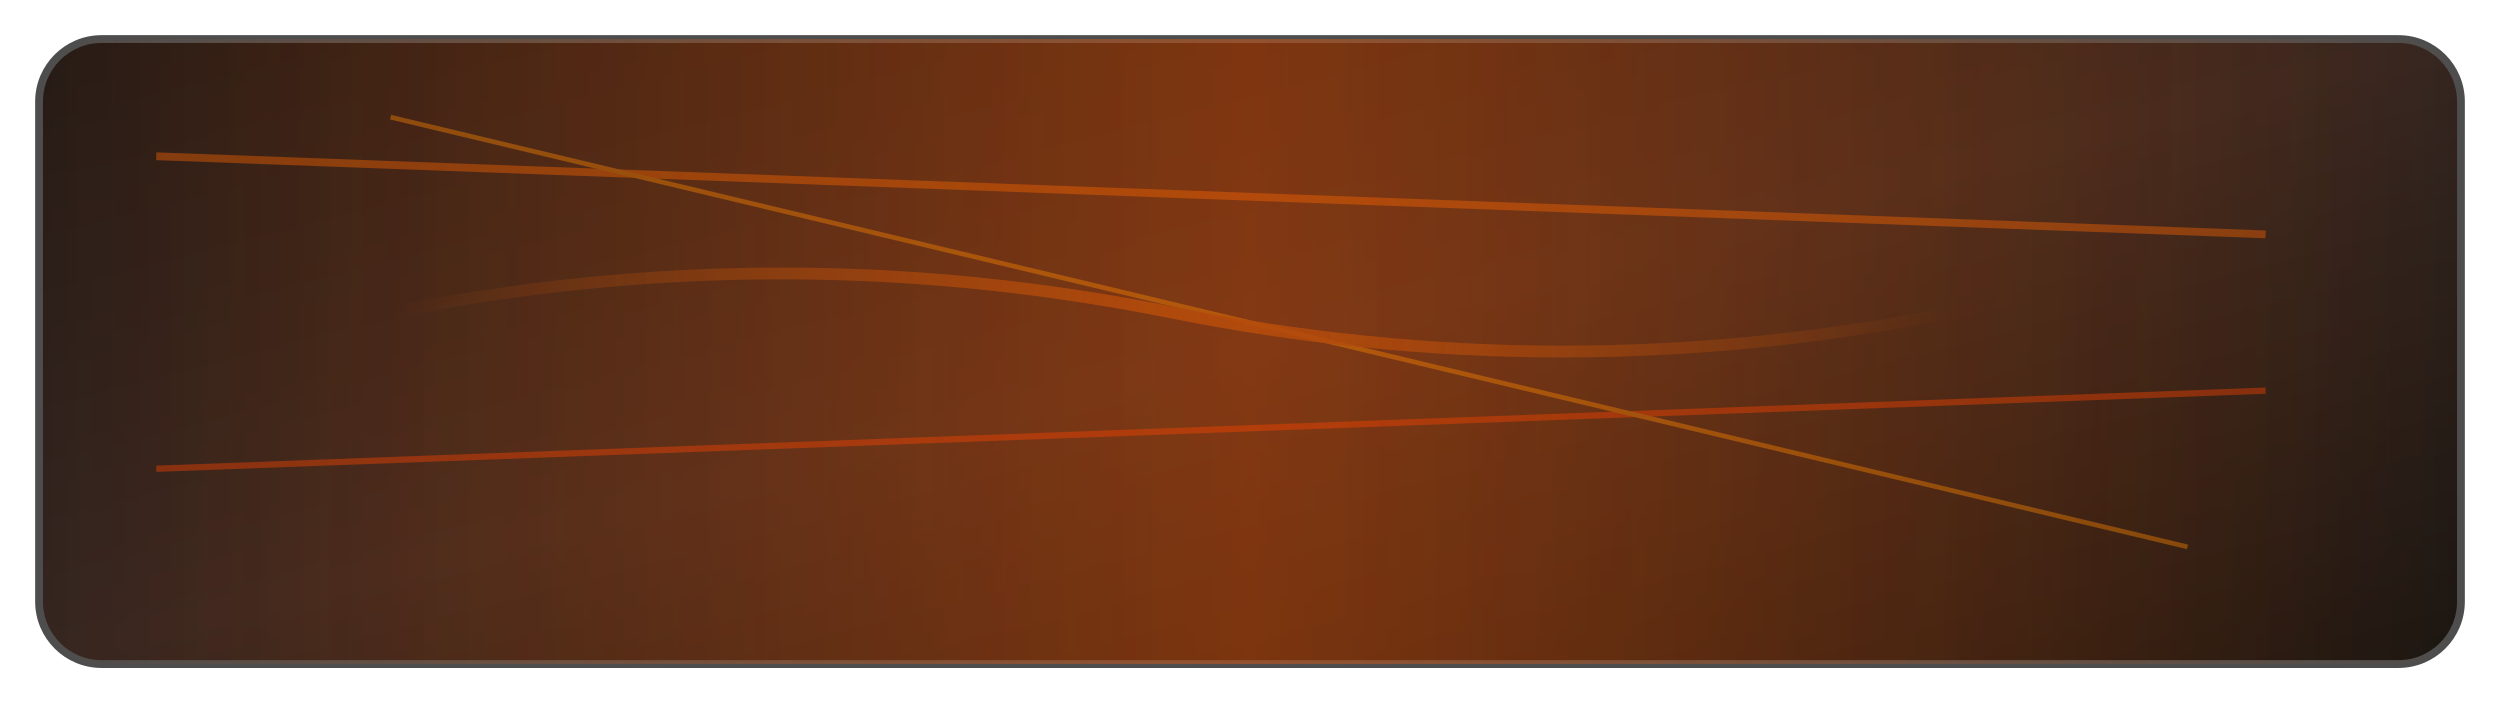
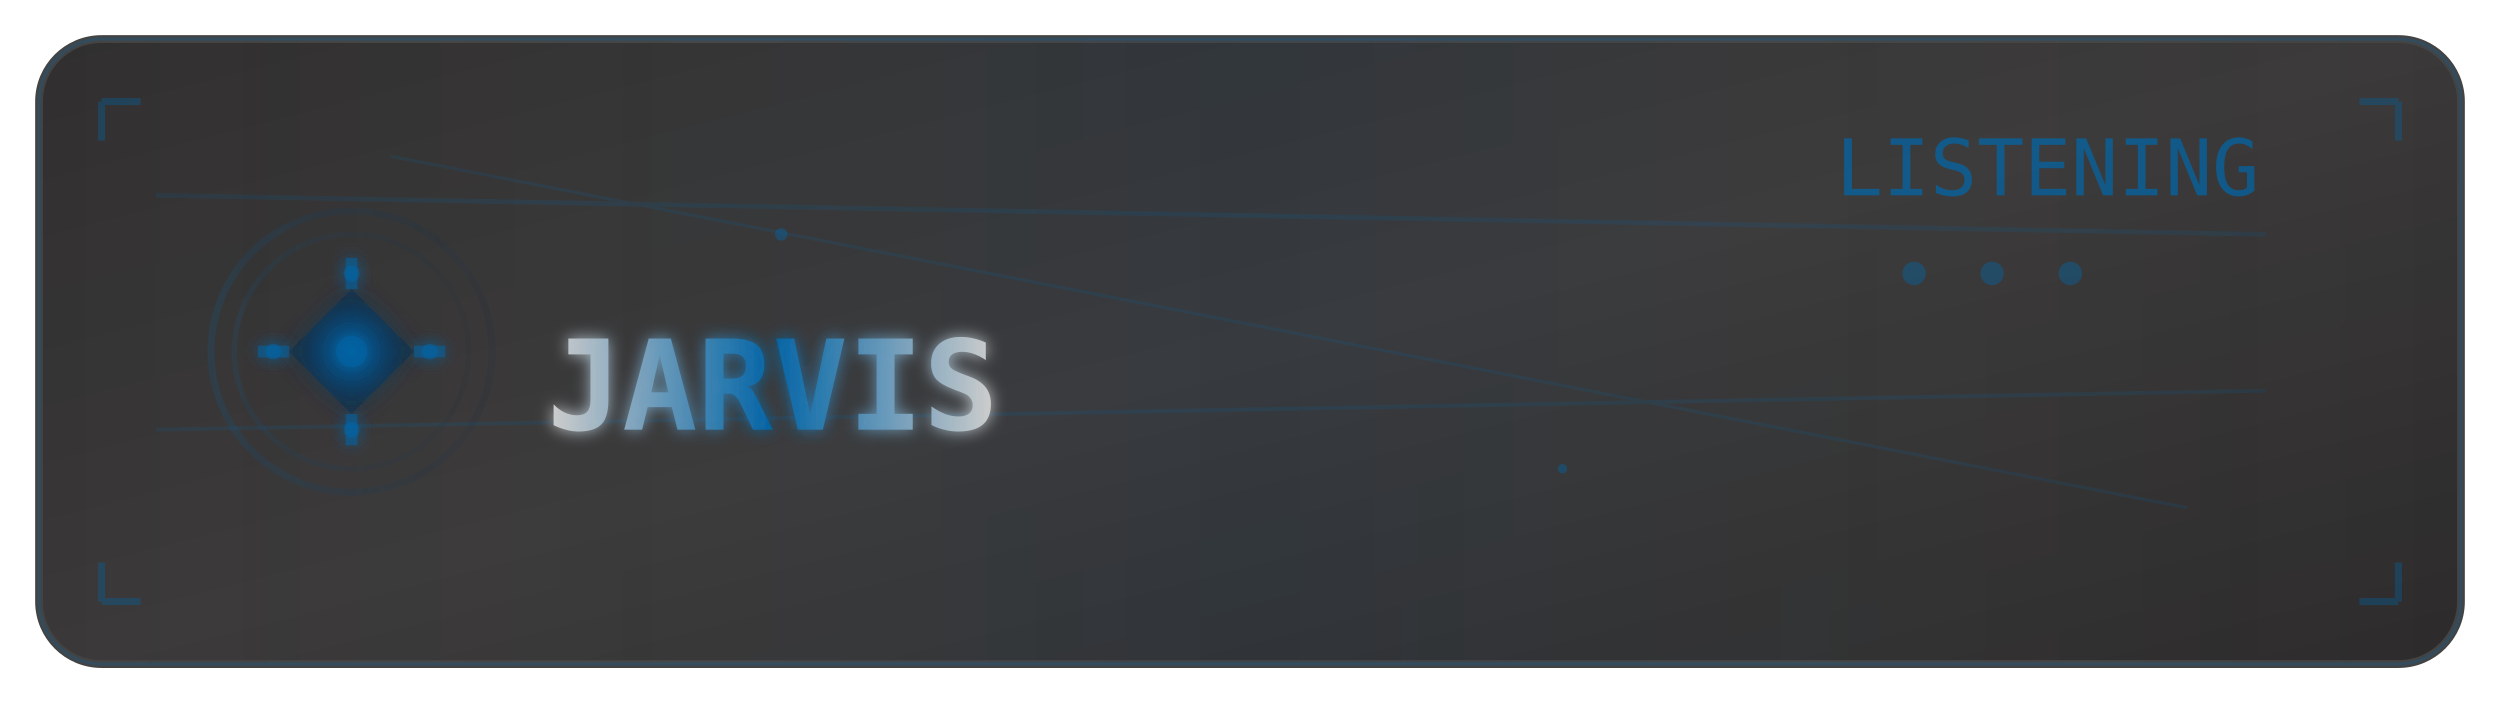
<svg xmlns="http://www.w3.org/2000/svg" viewBox="0 0 320 90">
  <defs>
    <linearGradient id="containerBg" x1="0%" y1="0%" x2="100%" y2="100%">
-       <stop offset="0%" style="stop-color:#1a0f0a;stop-opacity:1" />
-       <stop offset="25%" style="stop-color:#2a1a15;stop-opacity:1" />
-       <stop offset="75%" style="stop-color:#1f1510;stop-opacity:1" />
-       <stop offset="100%" style="stop-color:#0f0a05;stop-opacity:1" />
+       <stop offset="0%" style="stop-color:#0c0a0a;stop-opacity:1" />
+       <stop offset="25%" style="stop-color:#171515;stop-opacity:1" />
+       <stop offset="75%" style="stop-color:#121010;stop-opacity:1" />
+       <stop offset="100%" style="stop-color:#070505;stop-opacity:1" />
    </linearGradient>
    <linearGradient id="animatedBg" x1="0%" y1="0%" x2="100%" y2="100%">
-       <stop offset="0%" style="stop-color:#1a0f0a;stop-opacity:1">
-         <animate attributeName="stop-color" values="#1a0f0a;#2a1f1a;#1a0f0a" dur="3s" repeatCount="indefinite" />
+       <stop offset="0%" style="stop-color:#0c0a0a;stop-opacity:1">
+         <animate attributeName="stop-color" values="#0c0a0a;#0f0d0d;#0c0a0a" dur="8s" repeatCount="indefinite" />
      </stop>
-       <stop offset="50%" style="stop-color:#2a1a15;stop-opacity:1">
-         <animate attributeName="stop-color" values="#2a1a15;#3a2a25;#2a1a15" dur="2.5s" repeatCount="indefinite" />
+       <stop offset="50%" style="stop-color:#171515;stop-opacity:1">
+         <animate attributeName="stop-color" values="#171515;#1a1818;#171515" dur="10s" repeatCount="indefinite" />
      </stop>
-       <stop offset="100%" style="stop-color:#0f0a05;stop-opacity:1">
-         <animate attributeName="stop-color" values="#0f0a05;#1f1a15;#0f0a05" dur="3.5s" repeatCount="indefinite" />
+       <stop offset="100%" style="stop-color:#070505;stop-opacity:1">
+         <animate attributeName="stop-color" values="#070505;#0a0808;#070505" dur="12s" repeatCount="indefinite" />
      </stop>
    </linearGradient>
    <radialGradient id="diamondCore" cx="50%" cy="50%" r="50%">
-       <stop offset="0%" style="stop-color:#ff6600;stop-opacity:1">
-         <animate attributeName="stop-color" values="#ff6600;#ff4400;#ff8800;#ff6600" dur="2s" repeatCount="indefinite" />
+       <stop offset="0%" style="stop-color:#0066aa;stop-opacity:0.9">
+         <animate attributeName="stop-opacity" values="0.9;0.7;0.9" dur="6s" repeatCount="indefinite" />
+         <animate attributeName="stop-color" values="#0066aa;#1166aa;#0066aa" dur="8s" repeatCount="indefinite" />
      </stop>
-       <stop offset="50%" style="stop-color:#cc4400;stop-opacity:0.9">
-         <animate attributeName="stop-color" values="#cc4400;#aa2200;#dd5500;#cc4400" dur="2s" repeatCount="indefinite" />
+       <stop offset="50%" style="stop-color:#004477;stop-opacity:0.7">
+         <animate attributeName="stop-opacity" values="0.7;0.5;0.7" dur="6s" repeatCount="indefinite" />
+         <animate attributeName="stop-color" values="#004477;#114477;#004477" dur="8s" repeatCount="indefinite" />
      </stop>
-       <stop offset="100%" style="stop-color:#882200;stop-opacity:0.7">
-         <animate attributeName="stop-color" values="#882200;#661100;#993300;#882200" dur="2s" repeatCount="indefinite" />
+       <stop offset="100%" style="stop-color:#002244;stop-opacity:0.5">
+         <animate attributeName="stop-opacity" values="0.5;0.3;0.5" dur="6s" repeatCount="indefinite" />
      </stop>
    </radialGradient>
    <linearGradient id="scanRing" x1="0%" y1="0%" x2="100%" y2="0%">
-       <stop offset="0%" style="stop-color:#ff6600;stop-opacity:0.9">
-         <animate attributeName="stop-opacity" values="0.9;0.5;0.9" dur="1.5s" repeatCount="indefinite" />
+       <stop offset="0%" style="stop-color:#0066aa;stop-opacity:0.4">
+         <animate attributeName="stop-opacity" values="0.4;0.2;0.4" dur="4s" repeatCount="indefinite" />
      </stop>
-       <stop offset="50%" style="stop-color:#cc4400;stop-opacity:0.6">
-         <animate attributeName="stop-opacity" values="0.6;0.9;0.6" dur="1.8s" repeatCount="indefinite" />
+       <stop offset="50%" style="stop-color:#004477;stop-opacity:0.3">
+         <animate attributeName="stop-opacity" values="0.3;0.5;0.3" dur="5s" repeatCount="indefinite" />
      </stop>
-       <stop offset="100%" style="stop-color:#882200;stop-opacity:0.4">
-         <animate attributeName="stop-opacity" values="0.4;0.7;0.4" dur="2s" repeatCount="indefinite" />
+       <stop offset="100%" style="stop-color:#002244;stop-opacity:0.2">
+         <animate attributeName="stop-opacity" values="0.2;0.4;0.2" dur="6s" repeatCount="indefinite" />
      </stop>
    </linearGradient>
    <linearGradient id="neuralGrad" x1="0%" y1="0%" x2="100%" y2="0%">
-       <stop offset="0%" style="stop-color:#ff6600;stop-opacity:0" />
-       <stop offset="25%" style="stop-color:#ff6600;stop-opacity:0.7">
-         <animateTransform attributeName="gradientTransform" type="translate" values="0 0;100 0;0 0" dur="1.5s" repeatCount="indefinite" />
+       <stop offset="0%" style="stop-color:#0066aa;stop-opacity:0" />
+       <stop offset="25%" style="stop-color:#0066aa;stop-opacity:0.3">
+         <animateTransform attributeName="gradientTransform" type="translate" values="0 0;50 0;0 0" dur="6s" repeatCount="indefinite" />
      </stop>
-       <stop offset="75%" style="stop-color:#ff6600;stop-opacity:0.9">
-         <animateTransform attributeName="gradientTransform" type="translate" values="0 0;100 0;0 0" dur="1.5s" repeatCount="indefinite" />
+       <stop offset="75%" style="stop-color:#0066aa;stop-opacity:0.4">
+         <animateTransform attributeName="gradientTransform" type="translate" values="0 0;50 0;0 0" dur="6s" repeatCount="indefinite" />
      </stop>
-       <stop offset="100%" style="stop-color:#ff6600;stop-opacity:0" />
-     </linearGradient>
-     <linearGradient id="audioWave" x1="0%" y1="0%" x2="100%" y2="0%">
-       <stop offset="0%" style="stop-color:#ff6600;stop-opacity:0" />
-       <stop offset="50%" style="stop-color:#ff6600;stop-opacity:0.8">
-         <animate attributeName="stop-opacity" values="0.8;0.3;0.8" dur="1s" repeatCount="indefinite" />
-       </stop>
-       <stop offset="100%" style="stop-color:#ff6600;stop-opacity:0" />
+       <stop offset="100%" style="stop-color:#0066aa;stop-opacity:0" />
    </linearGradient>
    <linearGradient id="shimmer1" x1="0%" y1="0%" x2="100%" y2="0%">
-       <stop offset="0%" style="stop-color:rgba(255,102,0,0)" />
-       <stop offset="50%" style="stop-color:rgba(255,102,0,0.4)" />
-       <stop offset="100%" style="stop-color:rgba(255,102,0,0)" />
-       <animateTransform attributeName="gradientTransform" type="translate" values="-100 0;400 0;-100 0" dur="2s" repeatCount="indefinite" />
-     </linearGradient>
-     <linearGradient id="shimmer2" x1="0%" y1="0%" x2="100%" y2="0%">
-       <stop offset="0%" style="stop-color:rgba(255,68,0,0)" />
-       <stop offset="50%" style="stop-color:rgba(255,68,0,0.3)" />
-       <stop offset="100%" style="stop-color:rgba(255,68,0,0)" />
-       <animateTransform attributeName="gradientTransform" type="translate" values="400 0;-100 0;400 0" dur="2.5s" repeatCount="indefinite" />
+       <stop offset="0%" style="stop-color:rgba(255,255,255,0)" />
+       <stop offset="50%" style="stop-color:rgba(0,102,170,0.15)" />
+       <stop offset="100%" style="stop-color:rgba(255,255,255,0)" />
+       <animateTransform attributeName="gradientTransform" type="translate" values="-100 0;400 0;-100 0" dur="8s" repeatCount="indefinite" />
    </linearGradient>
    <linearGradient id="textGlow" x1="0%" y1="0%" x2="100%" y2="0%">
-       <stop offset="0%" style="stop-color:#ffffff;stop-opacity:1" />
-       <stop offset="50%" style="stop-color:#ff6600;stop-opacity:1">
-         <animate attributeName="stop-opacity" values="1;0.7;1" dur="1.5s" repeatCount="indefinite" />
+       <stop offset="0%" style="stop-color:#cccccc;stop-opacity:1" />
+       <stop offset="50%" style="stop-color:#0066aa;stop-opacity:0.9">
+         <animate attributeName="stop-opacity" values="0.9;0.6;0.9" dur="4s" repeatCount="indefinite" />
      </stop>
-       <stop offset="100%" style="stop-color:#ffffff;stop-opacity:1" />
+       <stop offset="100%" style="stop-color:#cccccc;stop-opacity:1" />
    </linearGradient>
    <filter id="glow" x="-50%" y="-50%" width="200%" height="200%">
-       <feGaussianBlur stdDeviation="3" result="coloredBlur" />
+       <feGaussianBlur stdDeviation="1.5" result="coloredBlur" />
      <feMerge>
        <feMergeNode in="coloredBlur" />
        <feMergeNode in="SourceGraphic" />
      </feMerge>
    </filter>
-     <filter id="strongGlow" x="-100%" y="-100%" width="300%" height="300%">
-       <feGaussianBlur stdDeviation="5" result="strongColoredBlur" />
-       <feMerge>
-         <feMergeNode in="strongColoredBlur" />
-         <feMergeNode in="SourceGraphic" />
-       </feMerge>
-     </filter>
    <filter id="softGlow" x="-50%" y="-50%" width="200%" height="200%">
-       <feGaussianBlur stdDeviation="1.5" result="softColoredBlur" />
+       <feGaussianBlur stdDeviation="1" result="softColoredBlur" />
      <feMerge>
        <feMergeNode in="softColoredBlur" />
        <feMergeNode in="SourceGraphic" />
      </feMerge>
    </filter>
  </defs>
-   <rect x="5" y="5" width="310" height="80" rx="8" ry="8" fill="url(#animatedBg)" stroke="#444" stroke-width="1" opacity="0.95">
-     <animate attributeName="opacity" values="0.95;0.85;0.95" dur="2s" repeatCount="indefinite" />
+   <rect x="5" y="5" width="310" height="80" rx="8" ry="8" fill="url(#animatedBg)" stroke="#222" stroke-width="1" opacity="0.85">
+     <animate attributeName="opacity" values="0.85;0.7;0.85" dur="8s" repeatCount="indefinite" />
  </rect>
-   <rect x="5" y="5" width="310" height="80" rx="8" ry="8" fill="url(#shimmer1)" opacity="0.7" />
-   <rect x="5" y="5" width="310" height="80" rx="8" ry="8" fill="url(#shimmer2)" opacity="0.5" />
+   <rect x="5" y="5" width="310" height="80" rx="8" ry="8" fill="url(#shimmer1)" opacity="0.4" />
+   <g opacity="0.15">
+     <line x1="20" y1="25" x2="290" y2="30" stroke="#0066aa" stroke-width="0.6">
+       <animate attributeName="opacity" values="0.15;0.35;0.15" dur="8s" repeatCount="indefinite" />
+     </line>
+     <line x1="20" y1="55" x2="290" y2="50" stroke="#0066aa" stroke-width="0.5">
+       <animate attributeName="opacity" values="0.35;0.15;0.35" dur="10s" repeatCount="indefinite" />
+     </line>
+     <line x1="50" y1="20" x2="280" y2="65" stroke="#0066aa" stroke-width="0.4">
+       <animate attributeName="opacity" values="0.1;0.25;0.1" dur="12s" repeatCount="indefinite" />
+     </line>
+   </g>
  <g opacity="0.4">
-     <line x1="20" y1="20" x2="290" y2="30" stroke="#ff6600" stroke-width="1">
-       <animate attributeName="opacity" values="0.4;0.8;0.4" dur="2s" repeatCount="indefinite" />
-       <animate attributeName="stroke-width" values="1;2;1" dur="2s" repeatCount="indefinite" />
+     <circle cx="100" cy="30" r="0.8" fill="#0066aa">
+       <animateTransform attributeName="transform" type="translate" values="0 0;150 5;0 0" dur="16s" repeatCount="indefinite" />
+       <animate attributeName="opacity" values="0;0.4;0" dur="16s" repeatCount="indefinite" />
+     </circle>
+     <circle cx="200" cy="60" r="0.6" fill="#0066aa">
+       <animateTransform attributeName="transform" type="translate" values="100 0;-50 -10;100 0" dur="20s" repeatCount="indefinite" />
+       <animate attributeName="opacity" values="0;0.4;0" dur="20s" repeatCount="indefinite" />
+     </circle>
+   </g>
+   <g transform="translate(25, 25)">
+     <circle cx="20" cy="20" r="18" fill="none" stroke="url(#scanRing)" stroke-width="0.9" opacity="0.4">
+       <animateTransform attributeName="transform" type="rotate" values="0 20 20;360 20 20" dur="15s" repeatCount="indefinite" />
+     </circle>
+     <circle cx="20" cy="20" r="15" fill="none" stroke="url(#scanRing)" stroke-width="0.7" opacity="0.3">
+       <animateTransform attributeName="transform" type="rotate" values="360 20 20;0 20 20" dur="18s" repeatCount="indefinite" />
+     </circle>
+     <g filter="url(#glow)">
+       <polygon points="20,12 28,20 20,28 12,20" fill="url(#diamondCore)" opacity="0.8">
+         <animate attributeName="opacity" values="0.8;0.6;0.8" dur="6s" repeatCount="indefinite" />
+         <animateTransform attributeName="transform" type="scale" values="1;1.03;1" dur="8s" repeatCount="indefinite" />
+       </polygon>
+     </g>
+     <circle cx="20" cy="20" r="2" fill="#0066aa" opacity="0.6" filter="url(#softGlow)">
+       <animate attributeName="opacity" values="0.6;0.4;0.6" dur="4s" repeatCount="indefinite" />
+     </circle>
+     <g filter="url(#softGlow)">
+       <line x1="20" y1="8" x2="20" y2="12" stroke="#0066aa" stroke-width="1.5" opacity="0.5">
+         <animate attributeName="opacity" values="0.5;0.3;0.5" dur="6s" begin="0s" repeatCount="indefinite" />
+       </line>
+       <line x1="20" y1="28" x2="20" y2="32" stroke="#0066aa" stroke-width="1.5" opacity="0.5">
+         <animate attributeName="opacity" values="0.5;0.3;0.5" dur="6s" begin="1.5s" repeatCount="indefinite" />
+       </line>
+       <line x1="8" y1="20" x2="12" y2="20" stroke="#0066aa" stroke-width="1.5" opacity="0.5">
+         <animate attributeName="opacity" values="0.5;0.3;0.5" dur="6s" begin="3s" repeatCount="indefinite" />
+       </line>
+       <line x1="28" y1="20" x2="32" y2="20" stroke="#0066aa" stroke-width="1.5" opacity="0.5">
+         <animate attributeName="opacity" values="0.5;0.3;0.5" dur="6s" begin="4.5s" repeatCount="indefinite" />
+       </line>
+     </g>
+     <g filter="url(#softGlow)">
+       <circle cx="20" cy="10" r="1" fill="#0066aa" opacity="0.5">
+         <animate attributeName="opacity" values="0.5;0.3;0.5" dur="6s" begin="0s" repeatCount="indefinite" />
+         <animateTransform attributeName="transform" type="rotate" values="0 20 20;360 20 20" dur="25s" repeatCount="indefinite" />
+       </circle>
+       <circle cx="20" cy="30" r="1" fill="#0066aa" opacity="0.5">
+         <animate attributeName="opacity" values="0.5;0.3;0.5" dur="6s" begin="1.5s" repeatCount="indefinite" />
+         <animateTransform attributeName="transform" type="rotate" values="0 20 20;-360 20 20" dur="28s" repeatCount="indefinite" />
+       </circle>
+       <circle cx="10" cy="20" r="1" fill="#0066aa" opacity="0.5">
+         <animate attributeName="opacity" values="0.5;0.3;0.5" dur="6s" begin="3s" repeatCount="indefinite" />
+         <animateTransform attributeName="transform" type="rotate" values="0 20 20;360 20 20" dur="32s" repeatCount="indefinite" />
+       </circle>
+       <circle cx="30" cy="20" r="1" fill="#0066aa" opacity="0.5">
+         <animate attributeName="opacity" values="0.5;0.3;0.5" dur="6s" begin="4.5s" repeatCount="indefinite" />
+         <animateTransform attributeName="transform" type="rotate" values="0 20 20;-360 20 20" dur="35s" repeatCount="indefinite" />
+       </circle>
+     </g>
+   </g>
+   <text x="70" y="55" fill="url(#textGlow)" font-family="JetBrains Mono, Consolas, Monaco, monospace" font-size="16" font-weight="bold" filter="url(#softGlow)">
+     JARVIS
+     <animate attributeName="opacity" values="1;0.85;1" dur="6s" repeatCount="indefinite" />
+   </text>
+   <text x="235" y="25" fill="#0066aa" font-family="JetBrains Mono, Consolas, Monaco, monospace" font-size="10" font-weight="normal" opacity="0.7">
+     <tspan>
+       LISTENING
+       <animate attributeName="opacity" values="0.7;0.5;0.7" dur="4s" repeatCount="indefinite" />
+     </tspan>
+   </text>
+   <g transform="translate(245, 35)">
+     <circle cx="0" cy="0" r="1.5" fill="#0066aa" opacity="0.4">
+       <animate attributeName="opacity" values="0.4;0.2;0.4" dur="3s" begin="0s" repeatCount="indefinite" />
+     </circle>
+     <circle cx="10" cy="0" r="1.5" fill="#0066aa" opacity="0.4">
+       <animate attributeName="opacity" values="0.4;0.2;0.4" dur="3s" begin="0.8s" repeatCount="indefinite" />
+     </circle>
+     <circle cx="20" cy="0" r="1.5" fill="#0066aa" opacity="0.4">
+       <animate attributeName="opacity" values="0.4;0.2;0.4" dur="3s" begin="1.6s" repeatCount="indefinite" />
+     </circle>
+     <line x1="0" y1="5" x2="20" y2="5" stroke="url(#neuralGrad)" stroke-width="0.6" opacity="0.3">
+       <animate attributeName="opacity" values="0.3;0.15;0.3" dur="6s" repeatCount="indefinite" />
    </line>
-     <line x1="20" y1="60" x2="290" y2="50" stroke="#ff4400" stroke-width="0.8">
-       <animate attributeName="opacity" values="0.8;0.4;0.8" dur="1.5s" repeatCount="indefinite" />
-       <animate attributeName="stroke-width" values="0.8;1.5;0.8" dur="1.5s" repeatCount="indefinite" />
-     </line>
-     <line x1="50" y1="15" x2="280" y2="70" stroke="#ff8800" stroke-width="0.6">
-       <animate attributeName="opacity" values="0.2;0.7;0.2" dur="2.5s" repeatCount="indefinite" />
-       <animate attributeName="stroke-width" values="0.6;1.2;0.6" dur="2.5s" repeatCount="indefinite" />
-     </line>
-     <path d="M 50 40 Q 100 30 150 40 Q 200 50 250 40" stroke="url(#audioWave)" stroke-width="1.5" fill="none">
-       <animate attributeName="opacity" values="0.3;0.8;0.3" dur="1s" repeatCount="indefinite" />
-       <animateTransform attributeName="transform" type="translate" values="0 0;10 0;0 0" dur="1s" repeatCount="indefinite" />
+   </g>
+   <rect x="5" y="5" width="310" height="80" rx="8" ry="8" fill="none" stroke="#0066aa" stroke-width="0.4" opacity="0.25">
+     <animate attributeName="opacity" values="0.25;0.15;0.25" dur="8s" repeatCount="indefinite" />
+   </rect>
+   <g opacity="0.35">
+     <path d="M 13 13 L 18 13 M 13 13 L 13 18" stroke="#0066aa" stroke-width="0.9">
+       <animate attributeName="opacity" values="0.35;0.2;0.35" dur="6s" begin="0s" repeatCount="indefinite" />
    </path>
-     <path d="M 50 40 Q 100 30 150 40 Q 200 50 250 40" stroke="url(#audioWave)" stroke-width="1.5" fill="none">
-       <animate attributeName="opacity" values="0.3;0.8;0.3" dur="1s" repeatCount="indefinite" />
-       <animateTransform attributeName="transform" type="translate" values="0 0;-10 0;0 0" dur="1s" repeatCount="indefinite" />
+     <path d="M 307 13 L 302 13 M 307 13 L 307 18" stroke="#0066aa" stroke-width="0.9">
+       <animate attributeName="opacity" values="0.35;0.2;0.35" dur="6s" begin="1.5s" repeatCount="indefinite" />
+     </path>
+     <path d="M 13 77 L 18 77 M 13 77 L 13 72" stroke="#0066aa" stroke-width="0.9">
+       <animate attributeName="opacity" values="0.35;0.2;0.35" dur="6s" begin="3s" repeatCount="indefinite" />
+     </path>
+     <path d="M 307 77 L 302 77 M 307 77 L 307 72" stroke="#0066aa" stroke-width="0.9">
+       <animate attributeName="opacity" values="0.35;0.2;0.35" dur="6s" begin="4.5s" repeatCount="indefinite" />
    </path>
  </g>
</svg>
